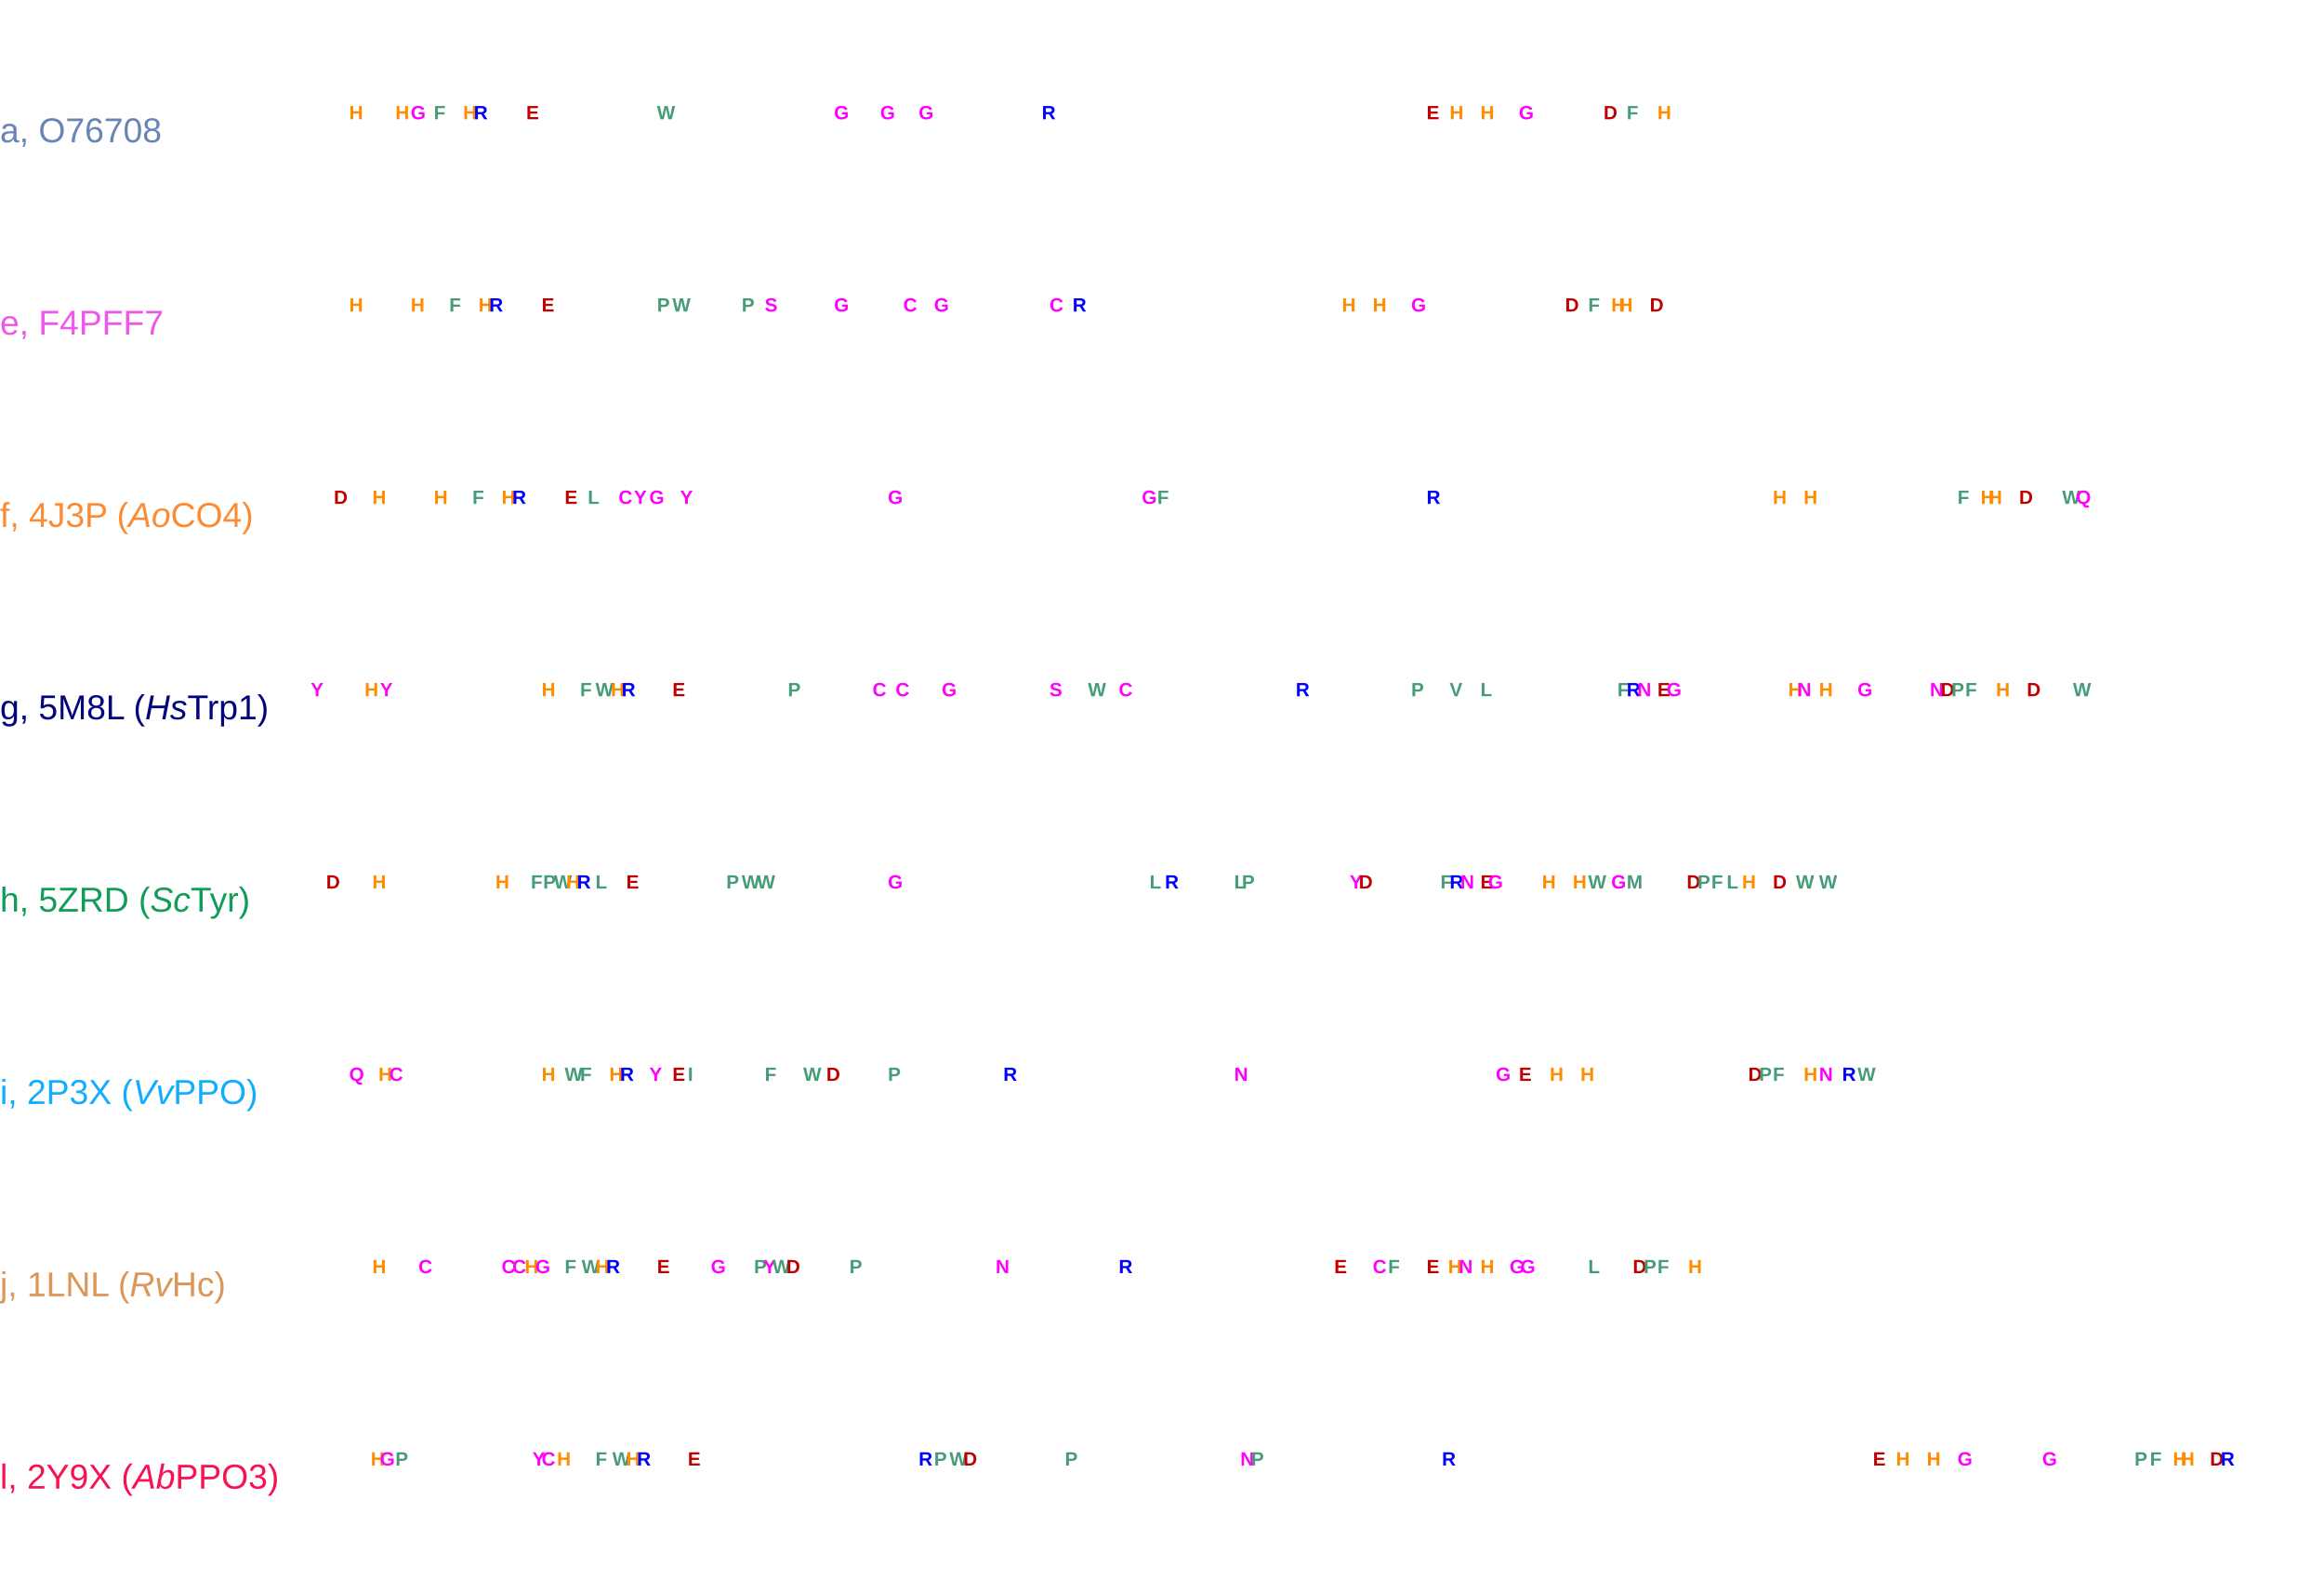
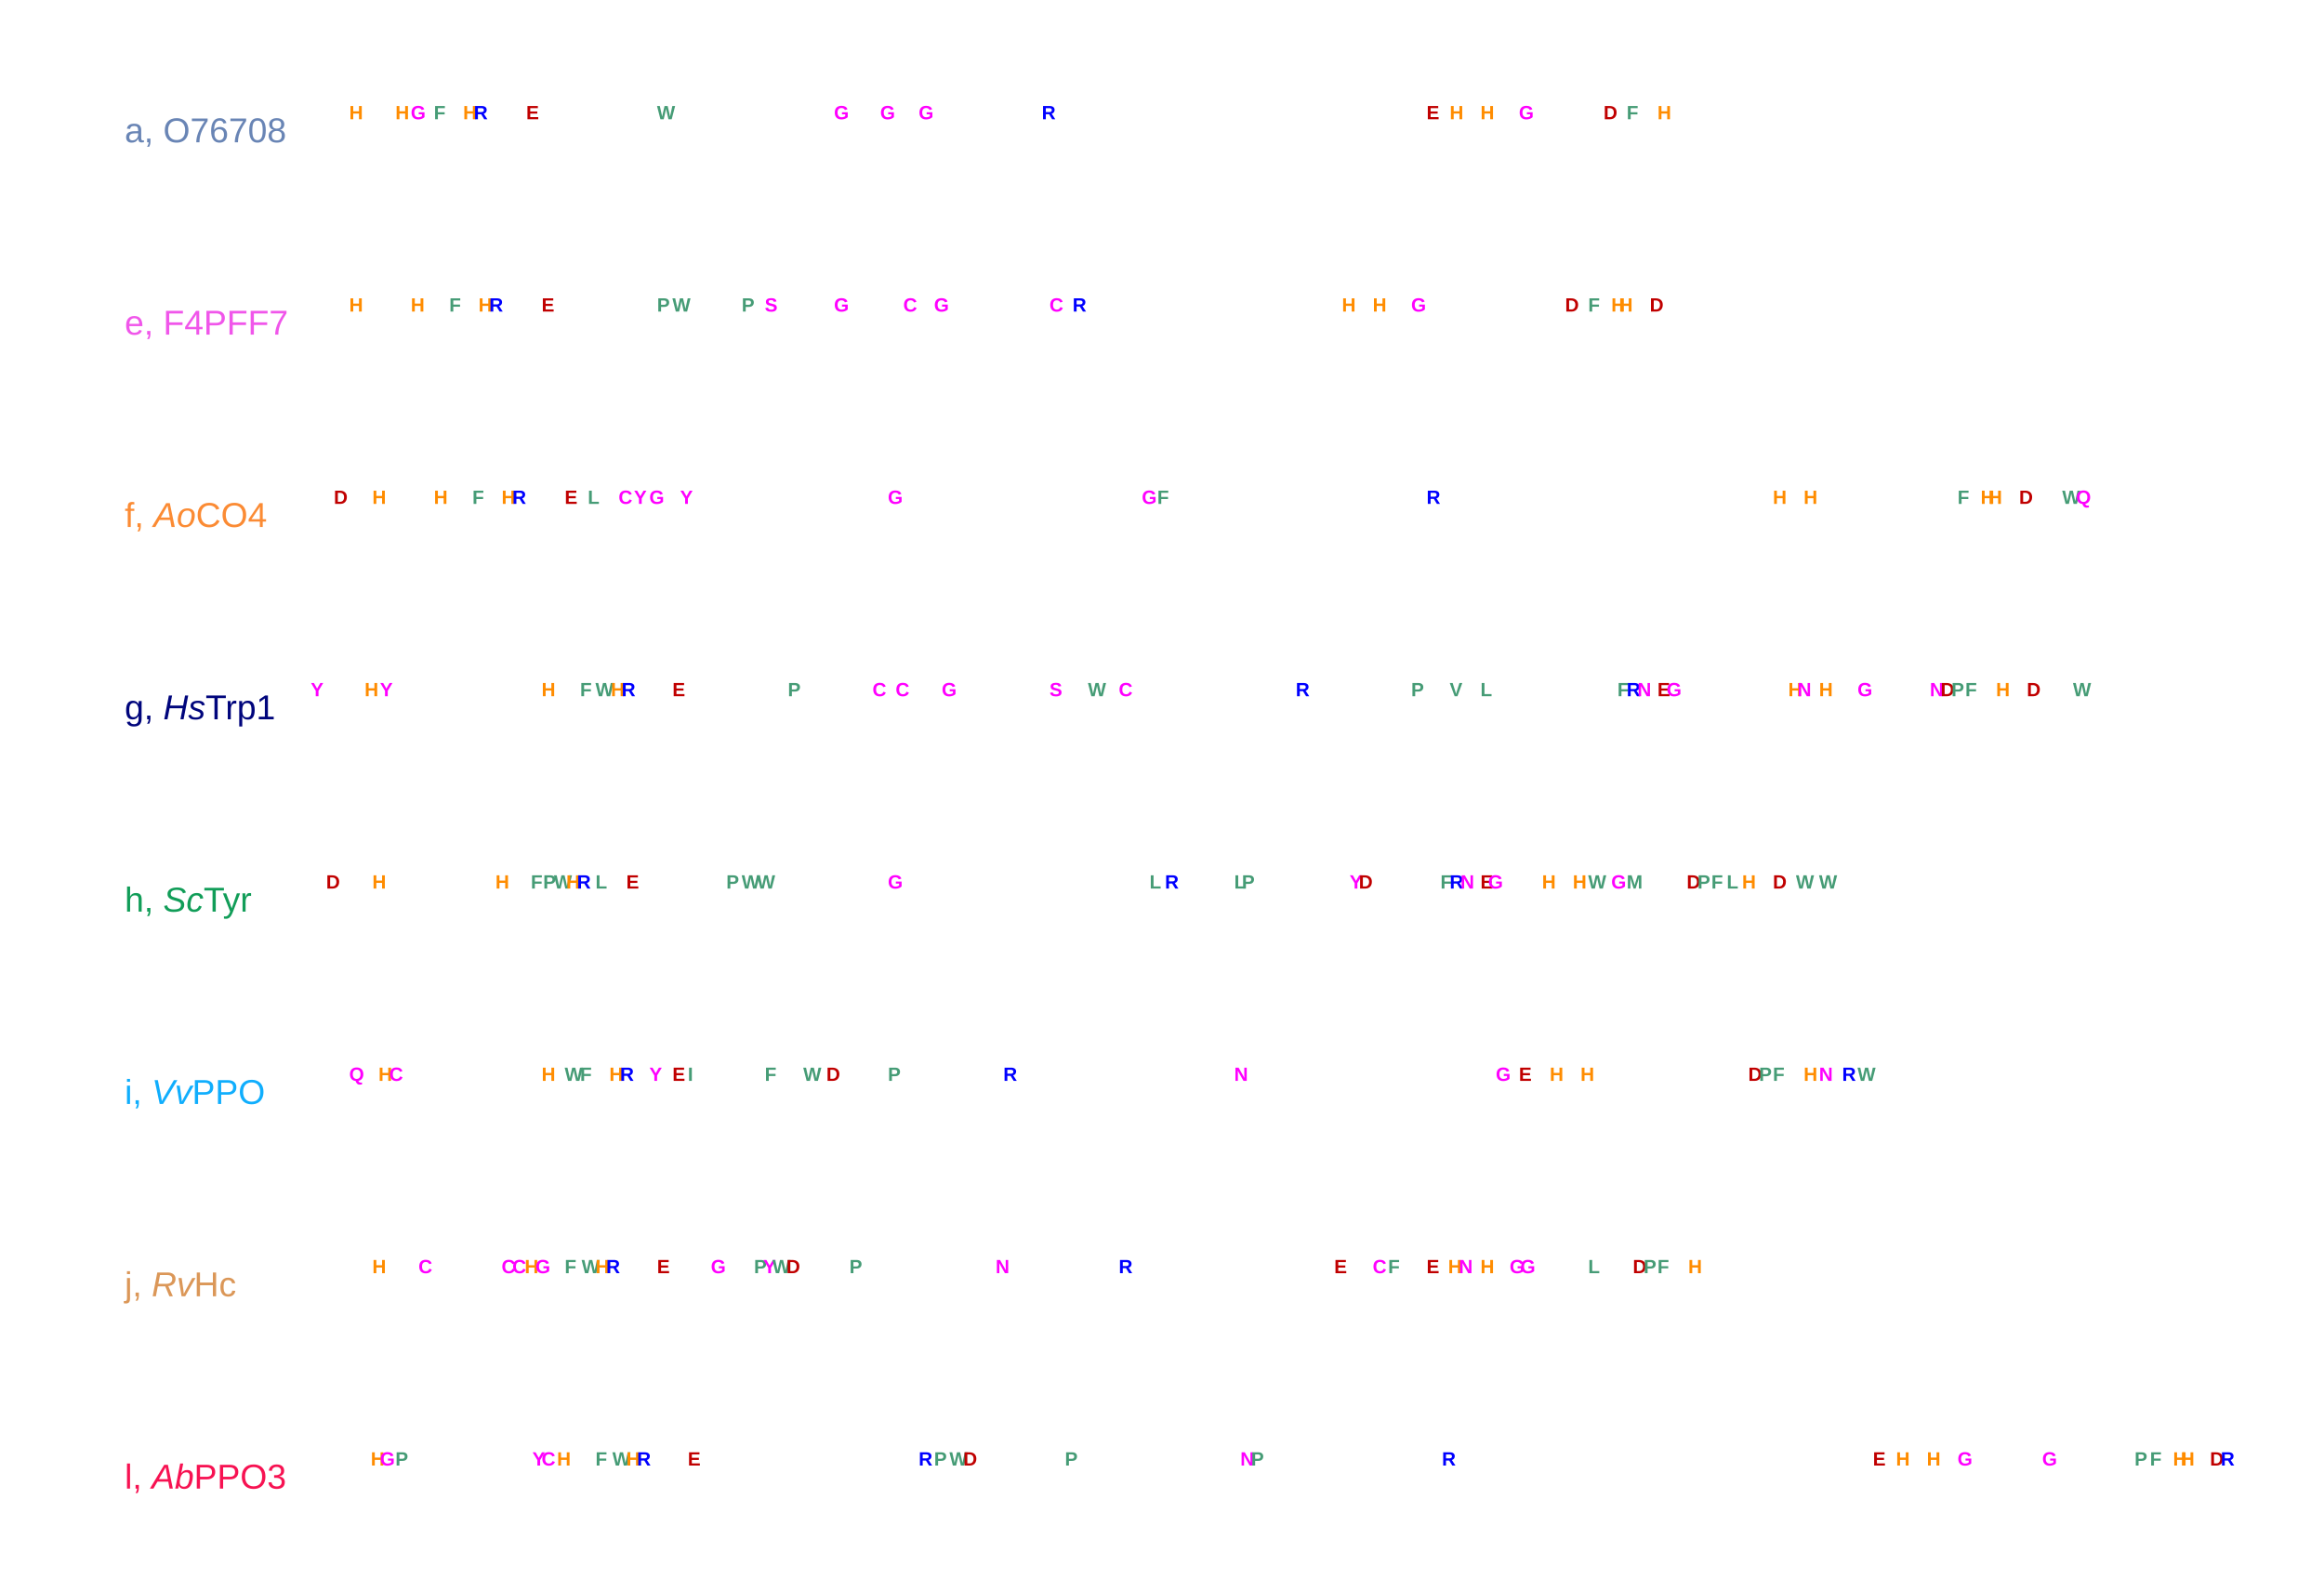
<svg xmlns="http://www.w3.org/2000/svg" viewBox="0 0 3020 2050" version="1.1" id="svg470">
  <defs id="defs470" />
-   <text x="0" y="185" style="fill: rgb(105, 133, 181); font:  45px arial;" id="text1">a, O76708</text>
+   <text x="162" y="185" style="font-style:normal;font-variant:normal;font-weight:normal;font-stretch:normal;font-size:45px;line-height:normal;font-family:arial;fill:#6985b5" id="text1">a, O76708</text>
  <text x="453.75" y="155" style="fill: rgb(255, 140, 0); font: bold 25px arial;" id="text2">H</text>
  <text x="513.75" y="155" style="fill: rgb(255, 140, 0); font: bold 25px arial;" id="text4">H</text>
  <text x="533.75" y="155" style="fill: rgb(255, 0, 255); font: bold 25px arial;" id="text6">G</text>
  <text x="563.75" y="155" style="fill: rgb(70, 156, 118); font: bold 25px arial;" id="text8">F</text>
  <text x="601.75" y="155" style="font-style:normal;font-variant:normal;font-weight:bold;font-stretch:normal;font-size:25px;line-height:normal;font-family:arial;fill:#ff8c00" id="text10">H</text>
  <text x="615.75" y="155" style="font-style:normal;font-variant:normal;font-weight:bold;font-stretch:normal;font-size:25px;line-height:normal;font-family:arial;fill:#0000ff" id="text12">R</text>
  <text x="683.75" y="155" style="fill: rgb(192, 0, 0); font: bold 25px arial;" id="text14">E</text>
  <text x="853.75" y="155" style="fill: rgb(70, 156, 118); font: bold 25px arial;" id="text16">W</text>
  <text x="1083.75" y="155" style="fill: rgb(255, 0, 255); font: bold 25px arial;" id="text18">G</text>
  <text x="1143.75" y="155" style="fill: rgb(255, 0, 255); font: bold 25px arial;" id="text20">G</text>
  <text x="1193.75" y="155" style="fill: rgb(255, 0, 255); font: bold 25px arial;" id="text22">G</text>
  <text x="1353.75" y="155" style="fill: rgb(0, 0, 255); font: bold 25px arial;" id="text24">R</text>
  <text x="1853.75" y="155" style="fill: rgb(192, 0, 0); font: bold 25px arial;" id="text26">E</text>
  <text x="1883.75" y="155" style="fill: rgb(255, 140, 0); font: bold 25px arial;" id="text28">H</text>
  <text x="1923.75" y="155" style="fill: rgb(255, 140, 0); font: bold 25px arial;" id="text30">H</text>
  <text x="1973.75" y="155" style="fill: rgb(255, 0, 255); font: bold 25px arial;" id="text32">G</text>
  <text x="2083.75" y="155" style="fill: rgb(192, 0, 0); font: bold 25px arial;" id="text34">D</text>
  <text x="2113.75" y="155" style="fill: rgb(70, 156, 118); font: bold 25px arial;" id="text36">F</text>
  <text x="2153.75" y="155" style="fill: rgb(255, 140, 0); font: bold 25px arial;" id="text38">H</text>
-   <text x="0" y="435" style="fill: rgb(240, 86, 234); font:  45px arial;" id="text40">e, F4PFF7</text>
+   <text x="162" y="435" style="font-style:normal;font-variant:normal;font-weight:normal;font-stretch:normal;font-size:45px;line-height:normal;font-family:arial;fill:#f056ea" id="text40">e, F4PFF7</text>
  <text x="453.75" y="405" style="fill: rgb(255, 140, 0); font: bold 25px arial;" id="text41">H</text>
  <text x="533.75" y="405" style="fill: rgb(255, 140, 0); font: bold 25px arial;" id="text43">H</text>
  <text x="583.75" y="405" style="fill: rgb(70, 156, 118); font: bold 25px arial;" id="text45">F</text>
  <text x="621.75" y="405" style="font-style:normal;font-variant:normal;font-weight:bold;font-stretch:normal;font-size:25px;line-height:normal;font-family:arial;fill:#ff8c00" id="text47">H</text>
  <text x="635.75" y="405" style="font-style:normal;font-variant:normal;font-weight:bold;font-stretch:normal;font-size:25px;line-height:normal;font-family:arial;fill:#0000ff" id="text49">R</text>
  <text x="703.75" y="405" style="fill: rgb(192, 0, 0); font: bold 25px arial;" id="text51">E</text>
  <text x="853.75" y="405" style="fill: rgb(70, 156, 118); font: bold 25px arial;" id="text53">P</text>
  <text x="873.75" y="405" style="fill: rgb(70, 156, 118); font: bold 25px arial;" id="text55">W</text>
  <text x="963.75" y="405" style="fill: rgb(70, 156, 118); font: bold 25px arial;" id="text57">P</text>
  <text x="993.75" y="405" style="fill: rgb(255, 0, 255); font: bold 25px arial;" id="text59">S</text>
  <text x="1083.75" y="405" style="fill: rgb(255, 0, 255); font: bold 25px arial;" id="text61">G</text>
  <text x="1173.75" y="405" style="fill: rgb(255, 0, 255); font: bold 25px arial;" id="text63">C</text>
  <text x="1213.75" y="405" style="fill: rgb(255, 0, 255); font: bold 25px arial;" id="text65">G</text>
  <text x="1363.75" y="405" style="fill: rgb(255, 0, 255); font: bold 25px arial;" id="text67">C</text>
  <text x="1393.75" y="405" style="fill: rgb(0, 0, 255); font: bold 25px arial;" id="text69">R</text>
  <text x="1743.75" y="405" style="fill: rgb(255, 140, 0); font: bold 25px arial;" id="text71">H</text>
  <text x="1783.75" y="405" style="fill: rgb(255, 140, 0); font: bold 25px arial;" id="text73">H</text>
  <text x="1833.75" y="405" style="fill: rgb(255, 0, 255); font: bold 25px arial;" id="text75">G</text>
  <text x="2033.75" y="405" style="fill: rgb(192, 0, 0); font: bold 25px arial;" id="text77">D</text>
  <text x="2063.75" y="405" style="fill: rgb(70, 156, 118); font: bold 25px arial;" id="text79">F</text>
  <text x="2093.75" y="405" style="fill: rgb(255, 140, 0); font: bold 25px arial;" id="text81">H</text>
  <text x="2103.75" y="405" style="fill: rgb(255, 140, 0); font: bold 25px arial;" id="text83">H</text>
  <text x="2143.75" y="405" style="fill: rgb(192, 0, 0); font: bold 25px arial;" id="text85">D</text>
-   <text x="0" y="685" style="font-style:normal;font-variant:normal;font-weight:normal;font-stretch:normal;font-size:45px;line-height:normal;font-family:arial;fill:#fb8b34" id="text87">f, 4J3P (<tspan style="font-style:italic" id="tspan470">Ao</tspan>CO4)</text>
+   <text x="162" y="685" style="font-style:normal;font-variant:normal;font-weight:normal;font-stretch:normal;font-size:45px;line-height:normal;font-family:arial;fill:#fb8b34" id="text87">f, <tspan style="font-style:italic" id="tspan470">Ao</tspan>CO4</text>
  <text x="433.75" y="655" style="fill: rgb(192, 0, 0); font: bold 25px arial;" id="text88">D</text>
  <text x="483.75" y="655" style="fill: rgb(255, 140, 0); font: bold 25px arial;" id="text90">H</text>
  <text x="563.75" y="655" style="fill: rgb(255, 140, 0); font: bold 25px arial;" id="text92">H</text>
  <text x="613.75" y="655" style="fill: rgb(70, 156, 118); font: bold 25px arial;" id="text94">F</text>
  <text x="651.75" y="655" style="font-style:normal;font-variant:normal;font-weight:bold;font-stretch:normal;font-size:25px;line-height:normal;font-family:arial;fill:#ff8c00" id="text96">H</text>
  <text x="665.75" y="655" style="font-style:normal;font-variant:normal;font-weight:bold;font-stretch:normal;font-size:25px;line-height:normal;font-family:arial;fill:#0000ff" id="text98">R</text>
  <text x="733.75" y="655" style="fill: rgb(192, 0, 0); font: bold 25px arial;" id="text100">E</text>
  <text x="763.75" y="655" style="fill: rgb(70, 156, 118); font: bold 25px arial;" id="text102">L</text>
  <text x="803.75" y="655" style="fill: rgb(255, 0, 255); font: bold 25px arial;" id="text104">C</text>
  <text x="823.75" y="655" style="fill: rgb(255, 0, 255); font: bold 25px arial;" id="text106">Y</text>
  <text x="843.75" y="655" style="fill: rgb(255, 0, 255); font: bold 25px arial;" id="text108">G</text>
  <text x="883.75" y="655" style="fill: rgb(255, 0, 255); font: bold 25px arial;" id="text110">Y</text>
  <text x="1153.75" y="655" style="fill: rgb(255, 0, 255); font: bold 25px arial;" id="text112">G</text>
  <text x="1483.75" y="655" style="fill: rgb(255, 0, 255); font: bold 25px arial;" id="text114">G</text>
  <text x="1503.75" y="655" style="fill: rgb(70, 156, 118); font: bold 25px arial;" id="text116">F</text>
  <text x="1853.75" y="655" style="fill: rgb(0, 0, 255); font: bold 25px arial;" id="text118">R</text>
  <text x="2303.75" y="655" style="fill: rgb(255, 140, 0); font: bold 25px arial;" id="text120">H</text>
  <text x="2343.75" y="655" style="fill: rgb(255, 140, 0); font: bold 25px arial;" id="text122">H</text>
  <text x="2543.75" y="655" style="fill: rgb(70, 156, 118); font: bold 25px arial;" id="text124">F</text>
  <text x="2573.75" y="655" style="fill: rgb(255, 140, 0); font: bold 25px arial;" id="text126">H</text>
  <text x="2583.75" y="655" style="fill: rgb(255, 140, 0); font: bold 25px arial;" id="text128">H</text>
  <text x="2623.75" y="655" style="fill: rgb(192, 0, 0); font: bold 25px arial;" id="text130">D</text>
  <text x="2679.75" y="655" style="font-style:normal;font-variant:normal;font-weight:bold;font-stretch:normal;font-size:25px;line-height:normal;font-family:arial;fill:#469c76" id="text132">W</text>
  <text x="2697.75" y="655" style="font-style:normal;font-variant:normal;font-weight:bold;font-stretch:normal;font-size:25px;line-height:normal;font-family:arial;fill:#ff00ff" id="text134">Q</text>
-   <text x="0" y="935" style="font-style:normal;font-variant:normal;font-weight:normal;font-stretch:normal;font-size:45px;line-height:normal;font-family:arial;fill:#00057c" id="text136">g, 5M8L (<tspan style="font-style:italic" id="tspan471">Hs</tspan>Trp1)</text>
+   <text x="162" y="935" style="font-style:normal;font-variant:normal;font-weight:normal;font-stretch:normal;font-size:45px;line-height:normal;font-family:arial;fill:#00057c" id="text136">g, <tspan style="font-style:italic" id="tspan471">Hs</tspan>Trp1</text>
  <text x="403.75" y="905" style="fill: rgb(255, 0, 255); font: bold 25px arial;" id="text137">Y</text>
  <text x="473.75" y="905" style="fill: rgb(255, 140, 0); font: bold 25px arial;" id="text139">H</text>
  <text x="493.75" y="905" style="fill: rgb(255, 0, 255); font: bold 25px arial;" id="text141">Y</text>
  <text x="703.75" y="905" style="fill: rgb(255, 140, 0); font: bold 25px arial;" id="text143">H</text>
  <text x="753.75" y="905" style="fill: rgb(70, 156, 118); font: bold 25px arial;" id="text145">F</text>
  <text x="773.75" y="905" style="font-style:normal;font-variant:normal;font-weight:bold;font-stretch:normal;font-size:25px;line-height:normal;font-family:arial;fill:#469c76" id="text147">W</text>
  <text x="793.75" y="905" style="fill: rgb(255, 140, 0); font: bold 25px arial;" id="text149">H</text>
  <text x="807.75" y="905" style="font-style:normal;font-variant:normal;font-weight:bold;font-stretch:normal;font-size:25px;line-height:normal;font-family:arial;fill:#0000ff" id="text151">R</text>
  <text x="873.75" y="905" style="fill: rgb(192, 0, 0); font: bold 25px arial;" id="text153">E</text>
  <text x="1023.75" y="905" style="fill: rgb(70, 156, 118); font: bold 25px arial;" id="text155">P</text>
  <text x="1133.75" y="905" style="fill: rgb(255, 0, 255); font: bold 25px arial;" id="text157">C</text>
  <text x="1163.75" y="905" style="fill: rgb(255, 0, 255); font: bold 25px arial;" id="text159">C</text>
  <text x="1223.75" y="905" style="fill: rgb(255, 0, 255); font: bold 25px arial;" id="text161">G</text>
  <text x="1363.75" y="905" style="fill: rgb(255, 0, 255); font: bold 25px arial;" id="text163">S</text>
  <text x="1413.75" y="905" style="fill: rgb(70, 156, 118); font: bold 25px arial;" id="text165">W</text>
  <text x="1453.75" y="905" style="fill: rgb(255, 0, 255); font: bold 25px arial;" id="text167">C</text>
  <text x="1683.75" y="905" style="fill: rgb(0, 0, 255); font: bold 25px arial;" id="text169">R</text>
  <text x="1833.75" y="905" style="fill: rgb(70, 156, 118); font: bold 25px arial;" id="text171">P</text>
  <text x="1883.75" y="905" style="fill: rgb(70, 156, 118); font: bold 25px arial;" id="text173">V</text>
  <text x="1923.75" y="905" style="fill: rgb(70, 156, 118); font: bold 25px arial;" id="text175">L</text>
  <text x="2101.75" y="905" style="font-style:normal;font-variant:normal;font-weight:bold;font-stretch:normal;font-size:25px;line-height:normal;font-family:arial;fill:#469c76" id="text177">F</text>
  <text x="2113.75" y="905" style="fill: rgb(0, 0, 255); font: bold 25px arial;" id="text179">R</text>
  <text x="2127.75" y="905" style="font-style:normal;font-variant:normal;font-weight:bold;font-stretch:normal;font-size:25px;line-height:normal;font-family:arial;fill:#ff00ff" id="text181">N</text>
  <text x="2153.75" y="905" style="fill: rgb(192, 0, 0); font: bold 25px arial;" id="text183">E</text>
  <text x="2165.75" y="905" style="font-style:normal;font-variant:normal;font-weight:bold;font-stretch:normal;font-size:25px;line-height:normal;font-family:arial;fill:#ff00ff" id="text185">G</text>
  <text x="2323.75" y="905" style="fill: rgb(255, 140, 0); font: bold 25px arial;" id="text187">H</text>
  <text x="2335.75" y="905" style="font-style:normal;font-variant:normal;font-weight:bold;font-stretch:normal;font-size:25px;line-height:normal;font-family:arial;fill:#ff00ff" id="text189">N</text>
  <text x="2363.75" y="905" style="fill: rgb(255, 140, 0); font: bold 25px arial;" id="text191">H</text>
  <text x="2413.75" y="905" style="fill: rgb(255, 0, 255); font: bold 25px arial;" id="text193">G</text>
  <text x="2507.75" y="905" style="font-style:normal;font-variant:normal;font-weight:bold;font-stretch:normal;font-size:25px;line-height:normal;font-family:arial;fill:#ff00ff" id="text195">N</text>
  <text x="2521.75" y="905" style="font-style:normal;font-variant:normal;font-weight:bold;font-stretch:normal;font-size:25px;line-height:normal;font-family:arial;fill:#c00000" id="text197">D</text>
  <text x="2535.75" y="905" style="font-style:normal;font-variant:normal;font-weight:bold;font-stretch:normal;font-size:25px;line-height:normal;font-family:arial;fill:#469c76" id="text199">P</text>
  <text x="2553.75" y="905" style="fill: rgb(70, 156, 118); font: bold 25px arial;" id="text201">F</text>
  <text x="2593.75" y="905" style="fill: rgb(255, 140, 0); font: bold 25px arial;" id="text203">H</text>
  <text x="2633.75" y="905" style="fill: rgb(192, 0, 0); font: bold 25px arial;" id="text205">D</text>
  <text x="2693.75" y="905" style="fill: rgb(70, 156, 118); font: bold 25px arial;" id="text207">W</text>
-   <text x="0" y="1185" style="font-style:normal;font-variant:normal;font-weight:normal;font-stretch:normal;font-size:45px;line-height:normal;font-family:arial;fill:#119d58" id="text209">h, 5ZRD (<tspan style="font-style:italic" id="tspan472">Sc</tspan>Tyr)</text>
+   <text x="162" y="1185" style="font-style:normal;font-variant:normal;font-weight:normal;font-stretch:normal;font-size:45px;line-height:normal;font-family:arial;fill:#119d58" id="text209">h, <tspan style="font-style:italic" id="tspan472">Sc</tspan>Tyr</text>
  <text x="423.75" y="1155" style="fill: rgb(192, 0, 0); font: bold 25px arial;" id="text210">D</text>
  <text x="483.75" y="1155" style="fill: rgb(255, 140, 0); font: bold 25px arial;" id="text212">H</text>
  <text x="643.75" y="1155" style="fill: rgb(255, 140, 0); font: bold 25px arial;" id="text214">H</text>
  <text x="689.75" y="1155" style="font-style:normal;font-variant:normal;font-weight:bold;font-stretch:normal;font-size:25px;line-height:normal;font-family:arial;fill:#469c76" id="text216">F</text>
  <text x="705.75" y="1155" style="font-style:normal;font-variant:normal;font-weight:bold;font-stretch:normal;font-size:25px;line-height:normal;font-family:arial;fill:#469c76" id="text218">P</text>
  <text x="719.75" y="1155" style="font-style:normal;font-variant:normal;font-weight:bold;font-stretch:normal;font-size:25px;line-height:normal;font-family:arial;fill:#469c76" id="text220">W</text>
  <text x="735.75" y="1155" style="font-style:normal;font-variant:normal;font-weight:bold;font-stretch:normal;font-size:25px;line-height:normal;font-family:arial;fill:#ff8c00" id="text222">H</text>
  <text x="749.75" y="1155" style="font-style:normal;font-variant:normal;font-weight:bold;font-stretch:normal;font-size:25px;line-height:normal;font-family:arial;fill:#0000ff" id="text224">R</text>
  <text x="773.75" y="1155" style="fill: rgb(70, 156, 118); font: bold 25px arial;" id="text226">L</text>
  <text x="813.75" y="1155" style="fill: rgb(192, 0, 0); font: bold 25px arial;" id="text228">E</text>
  <text x="943.75" y="1155" style="fill: rgb(70, 156, 118); font: bold 25px arial;" id="text230">P</text>
  <text x="963.75" y="1155" style="fill: rgb(70, 156, 118); font: bold 25px arial;" id="text232">W</text>
  <text x="983.75" y="1155" style="fill: rgb(70, 156, 118); font: bold 25px arial;" id="text234">W</text>
  <text x="1153.75" y="1155" style="fill: rgb(255, 0, 255); font: bold 25px arial;" id="text236">G</text>
  <text x="1493.75" y="1155" style="fill: rgb(70, 156, 118); font: bold 25px arial;" id="text238">L</text>
  <text x="1513.75" y="1155" style="fill: rgb(0, 0, 255); font: bold 25px arial;" id="text240">R</text>
  <text x="1603.75" y="1155" style="fill: rgb(70, 156, 118); font: bold 25px arial;" id="text242">L</text>
  <text x="1613.75" y="1155" style="fill: rgb(70, 156, 118); font: bold 25px arial;" id="text244">P</text>
  <text x="1753.75" y="1155" style="fill: rgb(255, 0, 255); font: bold 25px arial;" id="text246">Y</text>
  <text x="1765.75" y="1155" style="font-style:normal;font-variant:normal;font-weight:bold;font-stretch:normal;font-size:25px;line-height:normal;font-family:arial;fill:#c00000" id="text248">D</text>
  <text x="1871.75" y="1155" style="font-style:normal;font-variant:normal;font-weight:bold;font-stretch:normal;font-size:25px;line-height:normal;font-family:arial;fill:#469c76" id="text250">F</text>
  <text x="1883.75" y="1155" style="fill: rgb(0, 0, 255); font: bold 25px arial;" id="text252">R</text>
  <text x="1897.75" y="1155" style="font-style:normal;font-variant:normal;font-weight:bold;font-stretch:normal;font-size:25px;line-height:normal;font-family:arial;fill:#ff00ff" id="text254">N</text>
  <text x="1923.75" y="1155" style="fill: rgb(192, 0, 0); font: bold 25px arial;" id="text256">E</text>
  <text x="1933.75" y="1155" style="fill: rgb(255, 0, 255); font: bold 25px arial;" id="text258">G</text>
  <text x="2003.75" y="1155" style="fill: rgb(255, 140, 0); font: bold 25px arial;" id="text260">H</text>
  <text x="2043.75" y="1155" style="fill: rgb(255, 140, 0); font: bold 25px arial;" id="text262">H</text>
  <text x="2063.75" y="1155" style="fill: rgb(70, 156, 118); font: bold 25px arial;" id="text264">W</text>
  <text x="2093.75" y="1155" style="fill: rgb(255, 0, 255); font: bold 25px arial;" id="text266">G</text>
  <text x="2113.75" y="1155" style="fill: rgb(70, 156, 118); font: bold 25px arial;" id="text268">M</text>
  <text x="2191.75" y="1155" style="font-style:normal;font-variant:normal;font-weight:bold;font-stretch:normal;font-size:25px;line-height:normal;font-family:arial;fill:#c00000" id="text270">D</text>
  <text x="2205.75" y="1155" style="font-style:normal;font-variant:normal;font-weight:bold;font-stretch:normal;font-size:25px;line-height:normal;font-family:arial;fill:#469c76" id="text272">P</text>
  <text x="2223.75" y="1155" style="fill: rgb(70, 156, 118); font: bold 25px arial;" id="text274">F</text>
  <text x="2243.75" y="1155" style="fill: rgb(70, 156, 118); font: bold 25px arial;" id="text276">L</text>
  <text x="2263.75" y="1155" style="fill: rgb(255, 140, 0); font: bold 25px arial;" id="text278">H</text>
  <text x="2303.75" y="1155" style="fill: rgb(192, 0, 0); font: bold 25px arial;" id="text280">D</text>
  <text x="2333.75" y="1155" style="fill: rgb(70, 156, 118); font: bold 25px arial;" id="text282">W</text>
  <text x="2363.75" y="1155" style="fill: rgb(70, 156, 118); font: bold 25px arial;" id="text284">W</text>
-   <text x="0" y="1435" style="font-style:normal;font-variant:normal;font-weight:normal;font-stretch:normal;font-size:45px;line-height:normal;font-family:arial;fill:#10aefd" id="text286">i, 2P3X (<tspan style="font-style:italic" id="tspan473">Vv</tspan>PPO)</text>
+   <text x="162" y="1435" style="font-style:normal;font-variant:normal;font-weight:normal;font-stretch:normal;font-size:45px;line-height:normal;font-family:arial;fill:#10aefd" id="text286">i, <tspan style="font-style:italic" id="tspan473">Vv</tspan>PPO</text>
  <text x="453.75" y="1405" style="fill: rgb(255, 0, 255); font: bold 25px arial;" id="text287">Q</text>
  <text x="491.75" y="1405" style="font-style:normal;font-variant:normal;font-weight:bold;font-stretch:normal;font-size:25px;line-height:normal;font-family:arial;fill:#ff8c00" id="text289">H</text>
  <text x="505.75" y="1405" style="font-style:normal;font-variant:normal;font-weight:bold;font-stretch:normal;font-size:25px;line-height:normal;font-family:arial;fill:#ff00ff" id="text291">C</text>
  <text x="703.75" y="1405" style="fill: rgb(255, 140, 0); font: bold 25px arial;" id="text293">H</text>
  <text x="733.75" y="1405" style="fill: rgb(70, 156, 118); font: bold 25px arial;" id="text295">W</text>
  <text x="753.75" y="1405" style="fill: rgb(70, 156, 118); font: bold 25px arial;" id="text297">F</text>
  <text x="791.75" y="1405" style="font-style:normal;font-variant:normal;font-weight:bold;font-stretch:normal;font-size:25px;line-height:normal;font-family:arial;fill:#ff8c00" id="text299">H</text>
  <text x="805.75" y="1405" style="font-style:normal;font-variant:normal;font-weight:bold;font-stretch:normal;font-size:25px;line-height:normal;font-family:arial;fill:#0000ff" id="text301">R</text>
  <text x="843.75" y="1405" style="fill: rgb(255, 0, 255); font: bold 25px arial;" id="text303">Y</text>
  <text x="873.75" y="1405" style="fill: rgb(192, 0, 0); font: bold 25px arial;" id="text305">E</text>
  <text x="893.75" y="1405" style="fill: rgb(70, 156, 118); font: bold 25px arial;" id="text307">I</text>
  <text x="993.75" y="1405" style="fill: rgb(70, 156, 118); font: bold 25px arial;" id="text309">F</text>
  <text x="1043.75" y="1405" style="fill: rgb(70, 156, 118); font: bold 25px arial;" id="text311">W</text>
  <text x="1073.75" y="1405" style="fill: rgb(192, 0, 0); font: bold 25px arial;" id="text313">D</text>
  <text x="1153.75" y="1405" style="fill: rgb(70, 156, 118); font: bold 25px arial;" id="text315">P</text>
  <text x="1303.75" y="1405" style="fill: rgb(0, 0, 255); font: bold 25px arial;" id="text317">R</text>
  <text x="1603.75" y="1405" style="fill: rgb(255, 0, 255); font: bold 25px arial;" id="text319">N</text>
  <text x="1943.75" y="1405" style="fill: rgb(255, 0, 255); font: bold 25px arial;" id="text321">G</text>
  <text x="1973.75" y="1405" style="fill: rgb(192, 0, 0); font: bold 25px arial;" id="text323">E</text>
  <text x="2013.75" y="1405" style="fill: rgb(255, 140, 0); font: bold 25px arial;" id="text325">H</text>
  <text x="2053.75" y="1405" style="fill: rgb(255, 140, 0); font: bold 25px arial;" id="text327">H</text>
  <text x="2271.75" y="1405" style="font-style:normal;font-variant:normal;font-weight:bold;font-stretch:normal;font-size:25px;line-height:normal;font-family:arial;fill:#c00000" id="text329">D</text>
  <text x="2285.75" y="1405" style="font-style:normal;font-variant:normal;font-weight:bold;font-stretch:normal;font-size:25px;line-height:normal;font-family:arial;fill:#469c76" id="text331">P</text>
  <text x="2303.75" y="1405" style="fill: rgb(70, 156, 118); font: bold 25px arial;" id="text333">F</text>
  <text x="2343.75" y="1405" style="fill: rgb(255, 140, 0); font: bold 25px arial;" id="text335">H</text>
  <text x="2363.75" y="1405" style="fill: rgb(255, 0, 255); font: bold 25px arial;" id="text337">N</text>
  <text x="2393.75" y="1405" style="fill: rgb(0, 0, 255); font: bold 25px arial;" id="text339">R</text>
  <text x="2413.75" y="1405" style="fill: rgb(70, 156, 118); font: bold 25px arial;" id="text341">W</text>
-   <text x="0" y="1685" style="font-style:normal;font-variant:normal;font-weight:normal;font-stretch:normal;font-size:45px;line-height:normal;font-family:arial;fill:#db9758" id="text343">j, 1LNL (<tspan style="font-style:italic" id="tspan474">Rv</tspan>Hc)</text>
+   <text x="162" y="1685" style="font-style:normal;font-variant:normal;font-weight:normal;font-stretch:normal;font-size:45px;line-height:normal;font-family:arial;fill:#db9758" id="text343">j, <tspan style="font-style:italic" id="tspan474">Rv</tspan>Hc</text>
  <text x="483.75" y="1655" style="fill: rgb(255, 140, 0); font: bold 25px arial;" id="text344">H</text>
  <text x="543.75" y="1655" style="fill: rgb(255, 0, 255); font: bold 25px arial;" id="text346">C</text>
  <text x="651.75" y="1655" style="font-style:normal;font-variant:normal;font-weight:bold;font-stretch:normal;font-size:25px;line-height:normal;font-family:arial;fill:#ff00ff" id="text348">C</text>
  <text x="665.75" y="1655" style="font-style:normal;font-variant:normal;font-weight:bold;font-stretch:normal;font-size:25px;line-height:normal;font-family:arial;fill:#ff00ff" id="text350">C</text>
  <text x="681.75" y="1655" style="font-style:normal;font-variant:normal;font-weight:bold;font-stretch:normal;font-size:25px;line-height:normal;font-family:arial;fill:#ff8c00" id="text352">H</text>
  <text x="695.75" y="1655" style="font-style:normal;font-variant:normal;font-weight:bold;font-stretch:normal;font-size:25px;line-height:normal;font-family:arial;fill:#ff00ff" id="text354">G</text>
  <text x="733.75" y="1655" style="fill: rgb(70, 156, 118); font: bold 25px arial;" id="text356">F</text>
  <text x="755.75" y="1655" style="font-style:normal;font-variant:normal;font-weight:bold;font-stretch:normal;font-size:25px;line-height:normal;font-family:arial;fill:#469c76" id="text358">W</text>
  <text x="773.75" y="1655" style="fill: rgb(255, 140, 0); font: bold 25px arial;" id="text360">H</text>
  <text x="787.75" y="1655" style="font-style:normal;font-variant:normal;font-weight:bold;font-stretch:normal;font-size:25px;line-height:normal;font-family:arial;fill:#0000ff" id="text362">R</text>
  <text x="853.75" y="1655" style="fill: rgb(192, 0, 0); font: bold 25px arial;" id="text364">E</text>
  <text x="923.75" y="1655" style="fill: rgb(255, 0, 255); font: bold 25px arial;" id="text366">G</text>
  <text x="979.75" y="1655" style="font-style:normal;font-variant:normal;font-weight:bold;font-stretch:normal;font-size:25px;line-height:normal;font-family:arial;fill:#469c76" id="text368">P</text>
  <text x="991.75" y="1655" style="font-style:normal;font-variant:normal;font-weight:bold;font-stretch:normal;font-size:25px;line-height:normal;font-family:arial;fill:#ff00ff" id="text370">Y</text>
  <text x="1003.75" y="1655" style="fill: rgb(70, 156, 118); font: bold 25px arial;" id="text372">W</text>
  <text x="1021.75" y="1655" style="font-style:normal;font-variant:normal;font-weight:bold;font-stretch:normal;font-size:25px;line-height:normal;font-family:arial;fill:#c00000" id="text374">D</text>
  <text x="1103.75" y="1655" style="fill: rgb(70, 156, 118); font: bold 25px arial;" id="text376">P</text>
  <text x="1293.75" y="1655" style="fill: rgb(255, 0, 255); font: bold 25px arial;" id="text378">N</text>
  <text x="1453.75" y="1655" style="fill: rgb(0, 0, 255); font: bold 25px arial;" id="text380">R</text>
  <text x="1733.75" y="1655" style="fill: rgb(192, 0, 0); font: bold 25px arial;" id="text382">E</text>
  <text x="1783.75" y="1655" style="fill: rgb(255, 0, 255); font: bold 25px arial;" id="text384">C</text>
  <text x="1803.75" y="1655" style="fill: rgb(70, 156, 118); font: bold 25px arial;" id="text386">F</text>
  <text x="1853.75" y="1655" style="fill: rgb(192, 0, 0); font: bold 25px arial;" id="text388">E</text>
  <text x="1881.75" y="1655" style="font-style:normal;font-variant:normal;font-weight:bold;font-stretch:normal;font-size:25px;line-height:normal;font-family:arial;fill:#ff8c00" id="text390">H</text>
  <text x="1895.75" y="1655" style="font-style:normal;font-variant:normal;font-weight:bold;font-stretch:normal;font-size:25px;line-height:normal;font-family:arial;fill:#ff00ff" id="text392">N</text>
  <text x="1923.75" y="1655" style="fill: rgb(255, 140, 0); font: bold 25px arial;" id="text394">H</text>
  <text x="1961.75" y="1655" style="font-style:normal;font-variant:normal;font-weight:bold;font-stretch:normal;font-size:25px;line-height:normal;font-family:arial;fill:#ff00ff" id="text396">G</text>
  <text x="1975.75" y="1655" style="font-style:normal;font-variant:normal;font-weight:bold;font-stretch:normal;font-size:25px;line-height:normal;font-family:arial;fill:#ff00ff" id="text398">G</text>
  <text x="2063.75" y="1655" style="fill: rgb(70, 156, 118); font: bold 25px arial;" id="text400">L</text>
  <text x="2121.75" y="1655" style="font-style:normal;font-variant:normal;font-weight:bold;font-stretch:normal;font-size:25px;line-height:normal;font-family:arial;fill:#c00000" id="text402">D</text>
  <text x="2135.75" y="1655" style="font-style:normal;font-variant:normal;font-weight:bold;font-stretch:normal;font-size:25px;line-height:normal;font-family:arial;fill:#469c76" id="text404">P</text>
  <text x="2153.75" y="1655" style="fill: rgb(70, 156, 118); font: bold 25px arial;" id="text406">F</text>
  <text x="2193.75" y="1655" style="fill: rgb(255, 140, 0); font: bold 25px arial;" id="text408">H</text>
-   <text x="0" y="1935" style="font-style:normal;font-variant:normal;font-weight:normal;font-stretch:normal;font-size:45px;line-height:normal;font-family:arial;fill:#f71252" id="text410">l, 2Y9X (<tspan style="font-style:italic" id="tspan475">Ab</tspan>PPO3)</text>
+   <text x="162" y="1935" style="font-style:normal;font-variant:normal;font-weight:normal;font-stretch:normal;font-size:45px;line-height:normal;font-family:arial;fill:#f71252" id="text410">l, <tspan style="font-style:italic" id="tspan475">Ab</tspan>PPO3</text>
  <text x="481.75" y="1905" style="font-style:normal;font-variant:normal;font-weight:bold;font-stretch:normal;font-size:25px;line-height:normal;font-family:arial;fill:#ff8c00" id="text411">H</text>
  <text x="493.75" y="1905" style="fill: rgb(255, 0, 255); font: bold 25px arial;" id="text413">G</text>
  <text x="513.75" y="1905" style="fill: rgb(70, 156, 118); font: bold 25px arial;" id="text415">P</text>
  <text x="691.75" y="1905" style="font-style:normal;font-variant:normal;font-weight:bold;font-stretch:normal;font-size:25px;line-height:normal;font-family:arial;fill:#ff00ff" id="text417">Y</text>
  <text x="703.75" y="1905" style="fill: rgb(255, 0, 255); font: bold 25px arial;" id="text419">C</text>
  <text x="723.75" y="1905" style="fill: rgb(255, 140, 0); font: bold 25px arial;" id="text421">H</text>
  <text x="773.75" y="1905" style="fill: rgb(70, 156, 118); font: bold 25px arial;" id="text423">F</text>
  <text x="795.75" y="1905" style="font-style:normal;font-variant:normal;font-weight:bold;font-stretch:normal;font-size:25px;line-height:normal;font-family:arial;fill:#469c76" id="text425">W</text>
  <text x="813.75" y="1905" style="fill: rgb(255, 140, 0); font: bold 25px arial;" id="text427">H</text>
  <text x="827.75" y="1905" style="font-style:normal;font-variant:normal;font-weight:bold;font-stretch:normal;font-size:25px;line-height:normal;font-family:arial;fill:#0000ff" id="text429">R</text>
  <text x="893.75" y="1905" style="fill: rgb(192, 0, 0); font: bold 25px arial;" id="text431">E</text>
  <text x="1193.75" y="1905" style="fill: rgb(0, 0, 255); font: bold 25px arial;" id="text433">R</text>
  <text x="1213.75" y="1905" style="fill: rgb(70, 156, 118); font: bold 25px arial;" id="text435">P</text>
  <text x="1233.75" y="1905" style="fill: rgb(70, 156, 118); font: bold 25px arial;" id="text437">W</text>
  <text x="1251.75" y="1905" style="font-style:normal;font-variant:normal;font-weight:bold;font-stretch:normal;font-size:25px;line-height:normal;font-family:arial;fill:#c00000" id="text439">D</text>
  <text x="1383.75" y="1905" style="fill: rgb(70, 156, 118); font: bold 25px arial;" id="text441">P</text>
  <text x="1611.75" y="1905" style="font-style:normal;font-variant:normal;font-weight:bold;font-stretch:normal;font-size:25px;line-height:normal;font-family:arial;fill:#ff00ff" id="text443">N</text>
  <text x="1625.75" y="1905" style="font-style:normal;font-variant:normal;font-weight:bold;font-stretch:normal;font-size:25px;line-height:normal;font-family:arial;fill:#469c76" id="text445">P</text>
  <text x="1873.75" y="1905" style="fill: rgb(0, 0, 255); font: bold 25px arial;" id="text447">R</text>
  <text x="2433.75" y="1905" style="fill: rgb(192, 0, 0); font: bold 25px arial;" id="text449">E</text>
  <text x="2463.75" y="1905" style="fill: rgb(255, 140, 0); font: bold 25px arial;" id="text451">H</text>
  <text x="2503.75" y="1905" style="fill: rgb(255, 140, 0); font: bold 25px arial;" id="text453">H</text>
  <text x="2543.75" y="1905" style="fill: rgb(255, 0, 255); font: bold 25px arial;" id="text455">G</text>
  <text x="2653.75" y="1905" style="fill: rgb(255, 0, 255); font: bold 25px arial;" id="text457">G</text>
  <text x="2773.75" y="1905" style="fill: rgb(70, 156, 118); font: bold 25px arial;" id="text459">P</text>
  <text x="2793.75" y="1905" style="fill: rgb(70, 156, 118); font: bold 25px arial;" id="text461">F</text>
  <text x="2823.75" y="1905" style="fill: rgb(255, 140, 0); font: bold 25px arial;" id="text463">H</text>
  <text x="2833.75" y="1905" style="fill: rgb(255, 140, 0); font: bold 25px arial;" id="text465">H</text>
  <text x="2871.75" y="1905" style="font-style:normal;font-variant:normal;font-weight:bold;font-stretch:normal;font-size:25px;line-height:normal;font-family:arial;fill:#c00000" id="text467">D</text>
  <text x="2885.75" y="1905" style="font-style:normal;font-variant:normal;font-weight:bold;font-stretch:normal;font-size:25px;line-height:normal;font-family:arial;fill:#0000ff" id="text469">R</text>
+   <rect style="opacity:0;fill:#cccccc;stroke:#000000;-inkscape-stroke:none" id="rect1" width="2799.363" height="1897.309" x="133.144" y="93.201" />
</svg>
